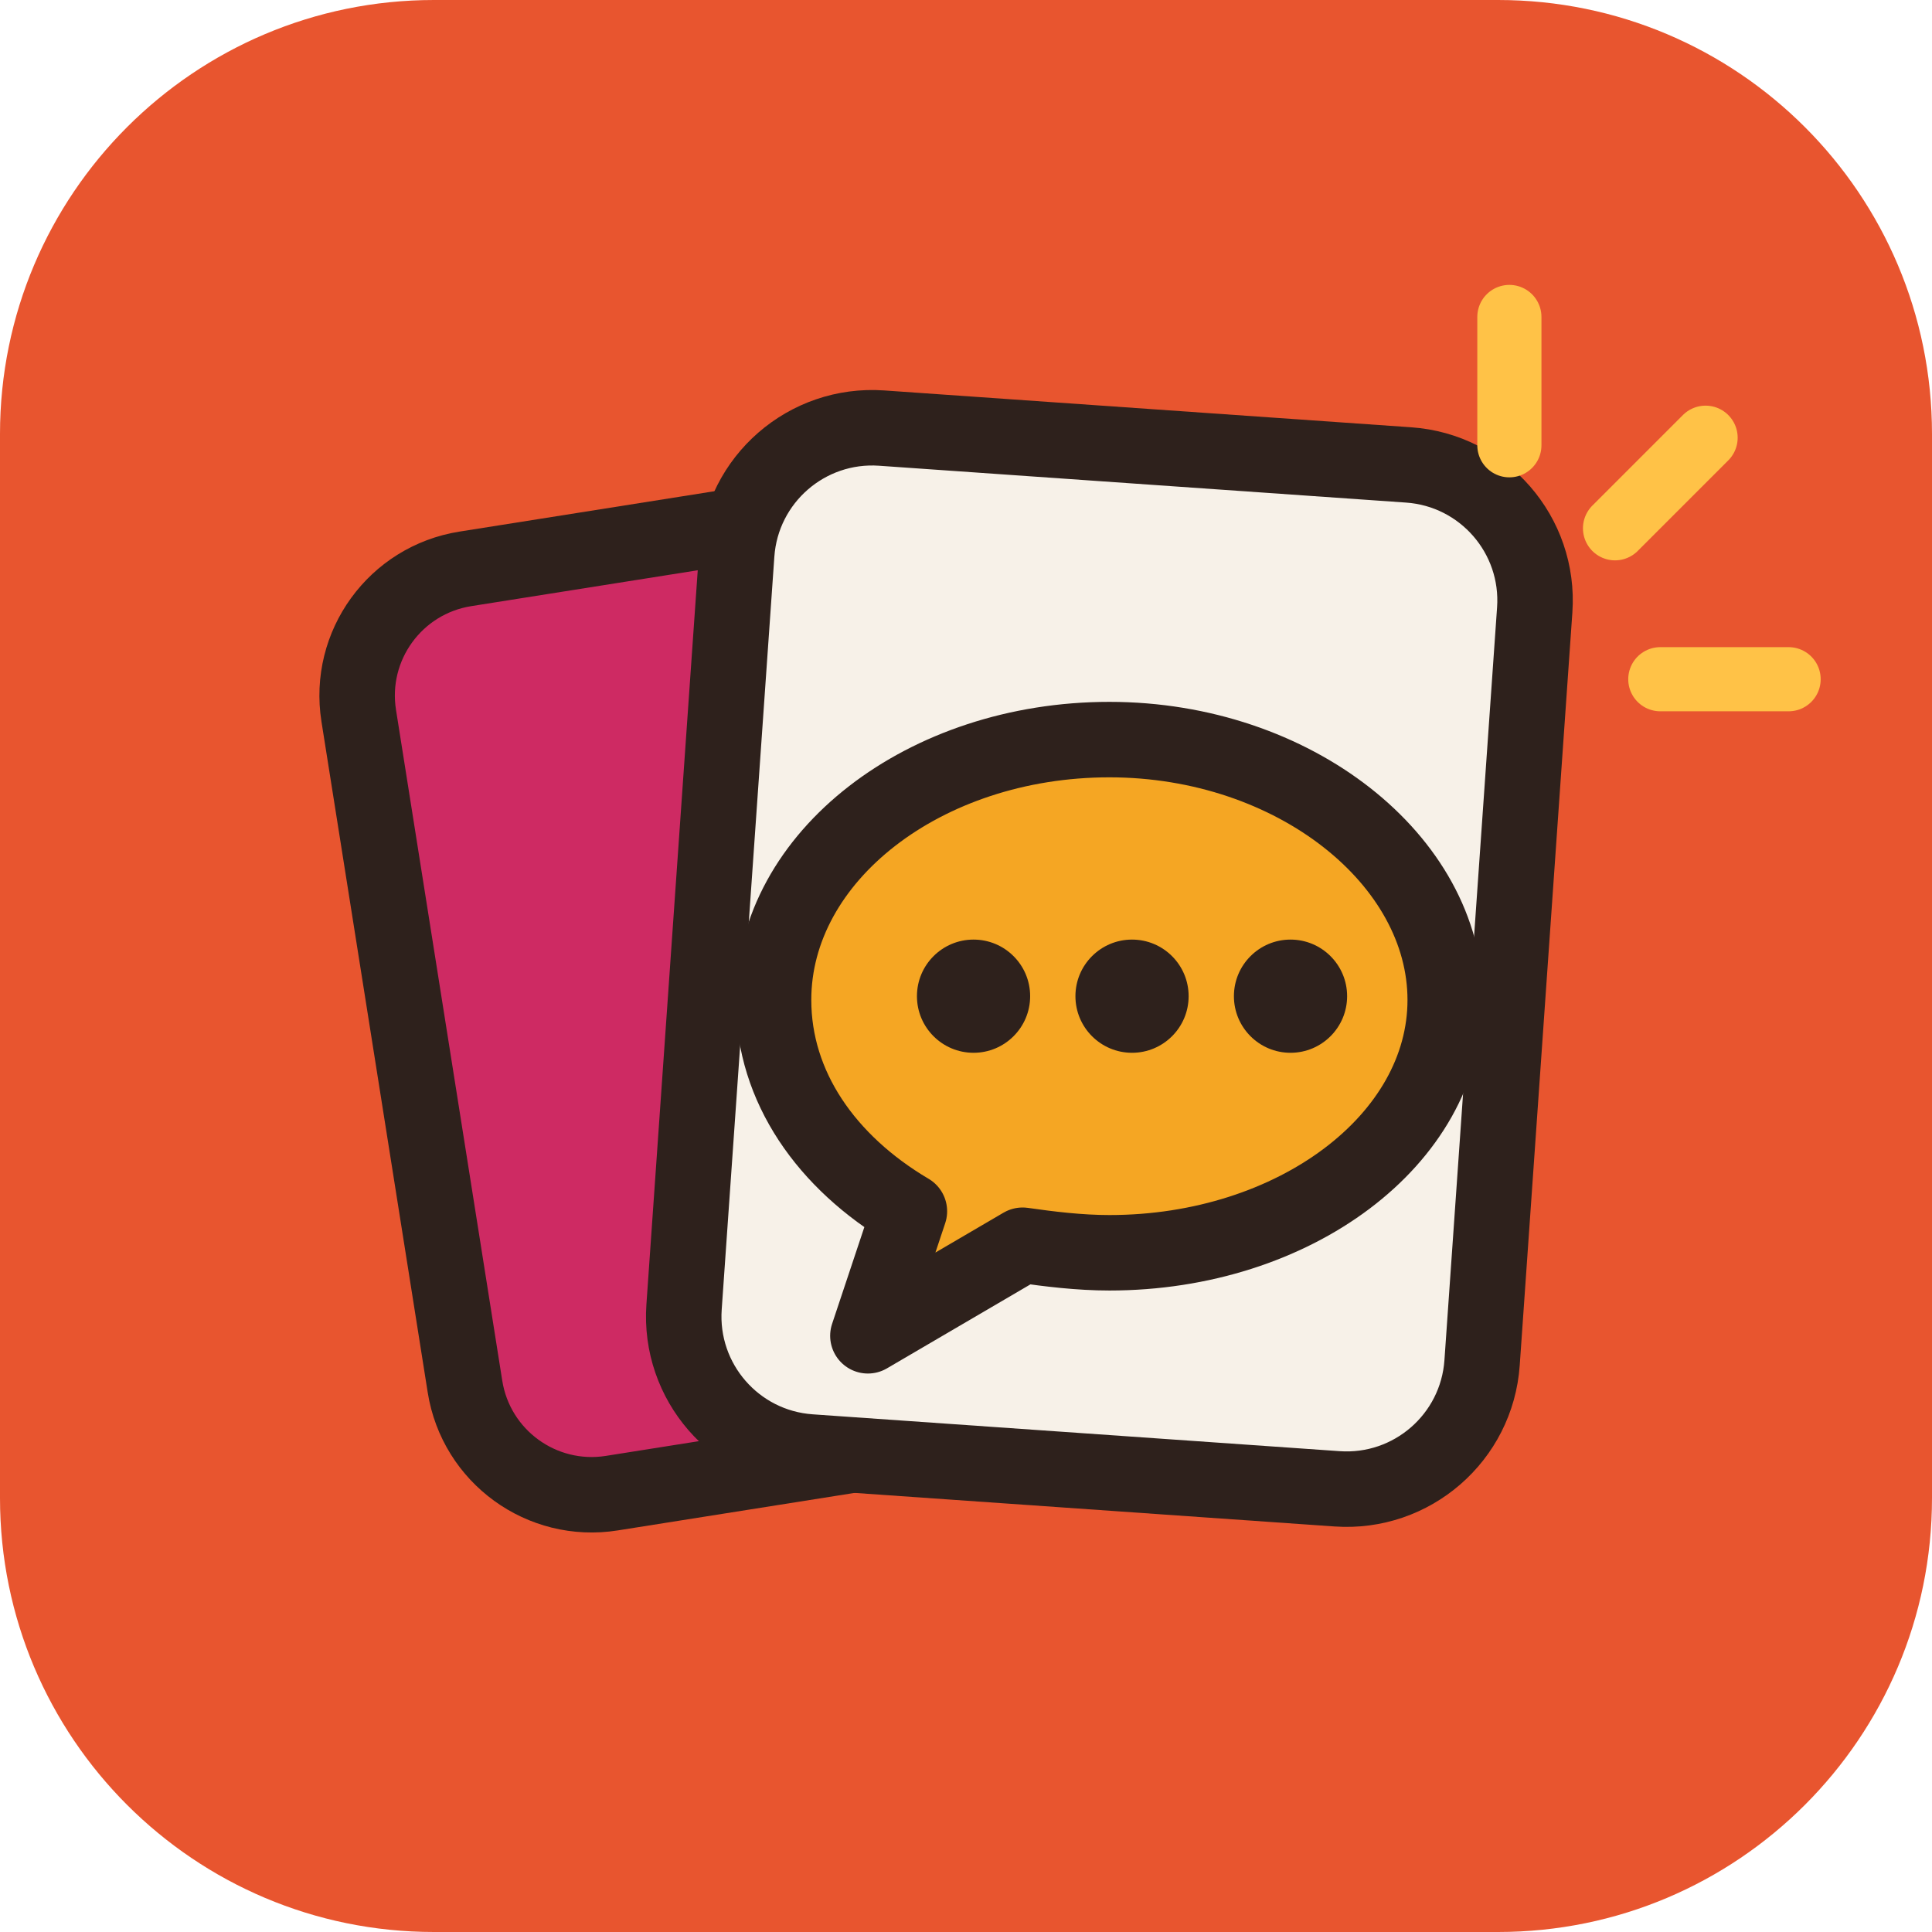
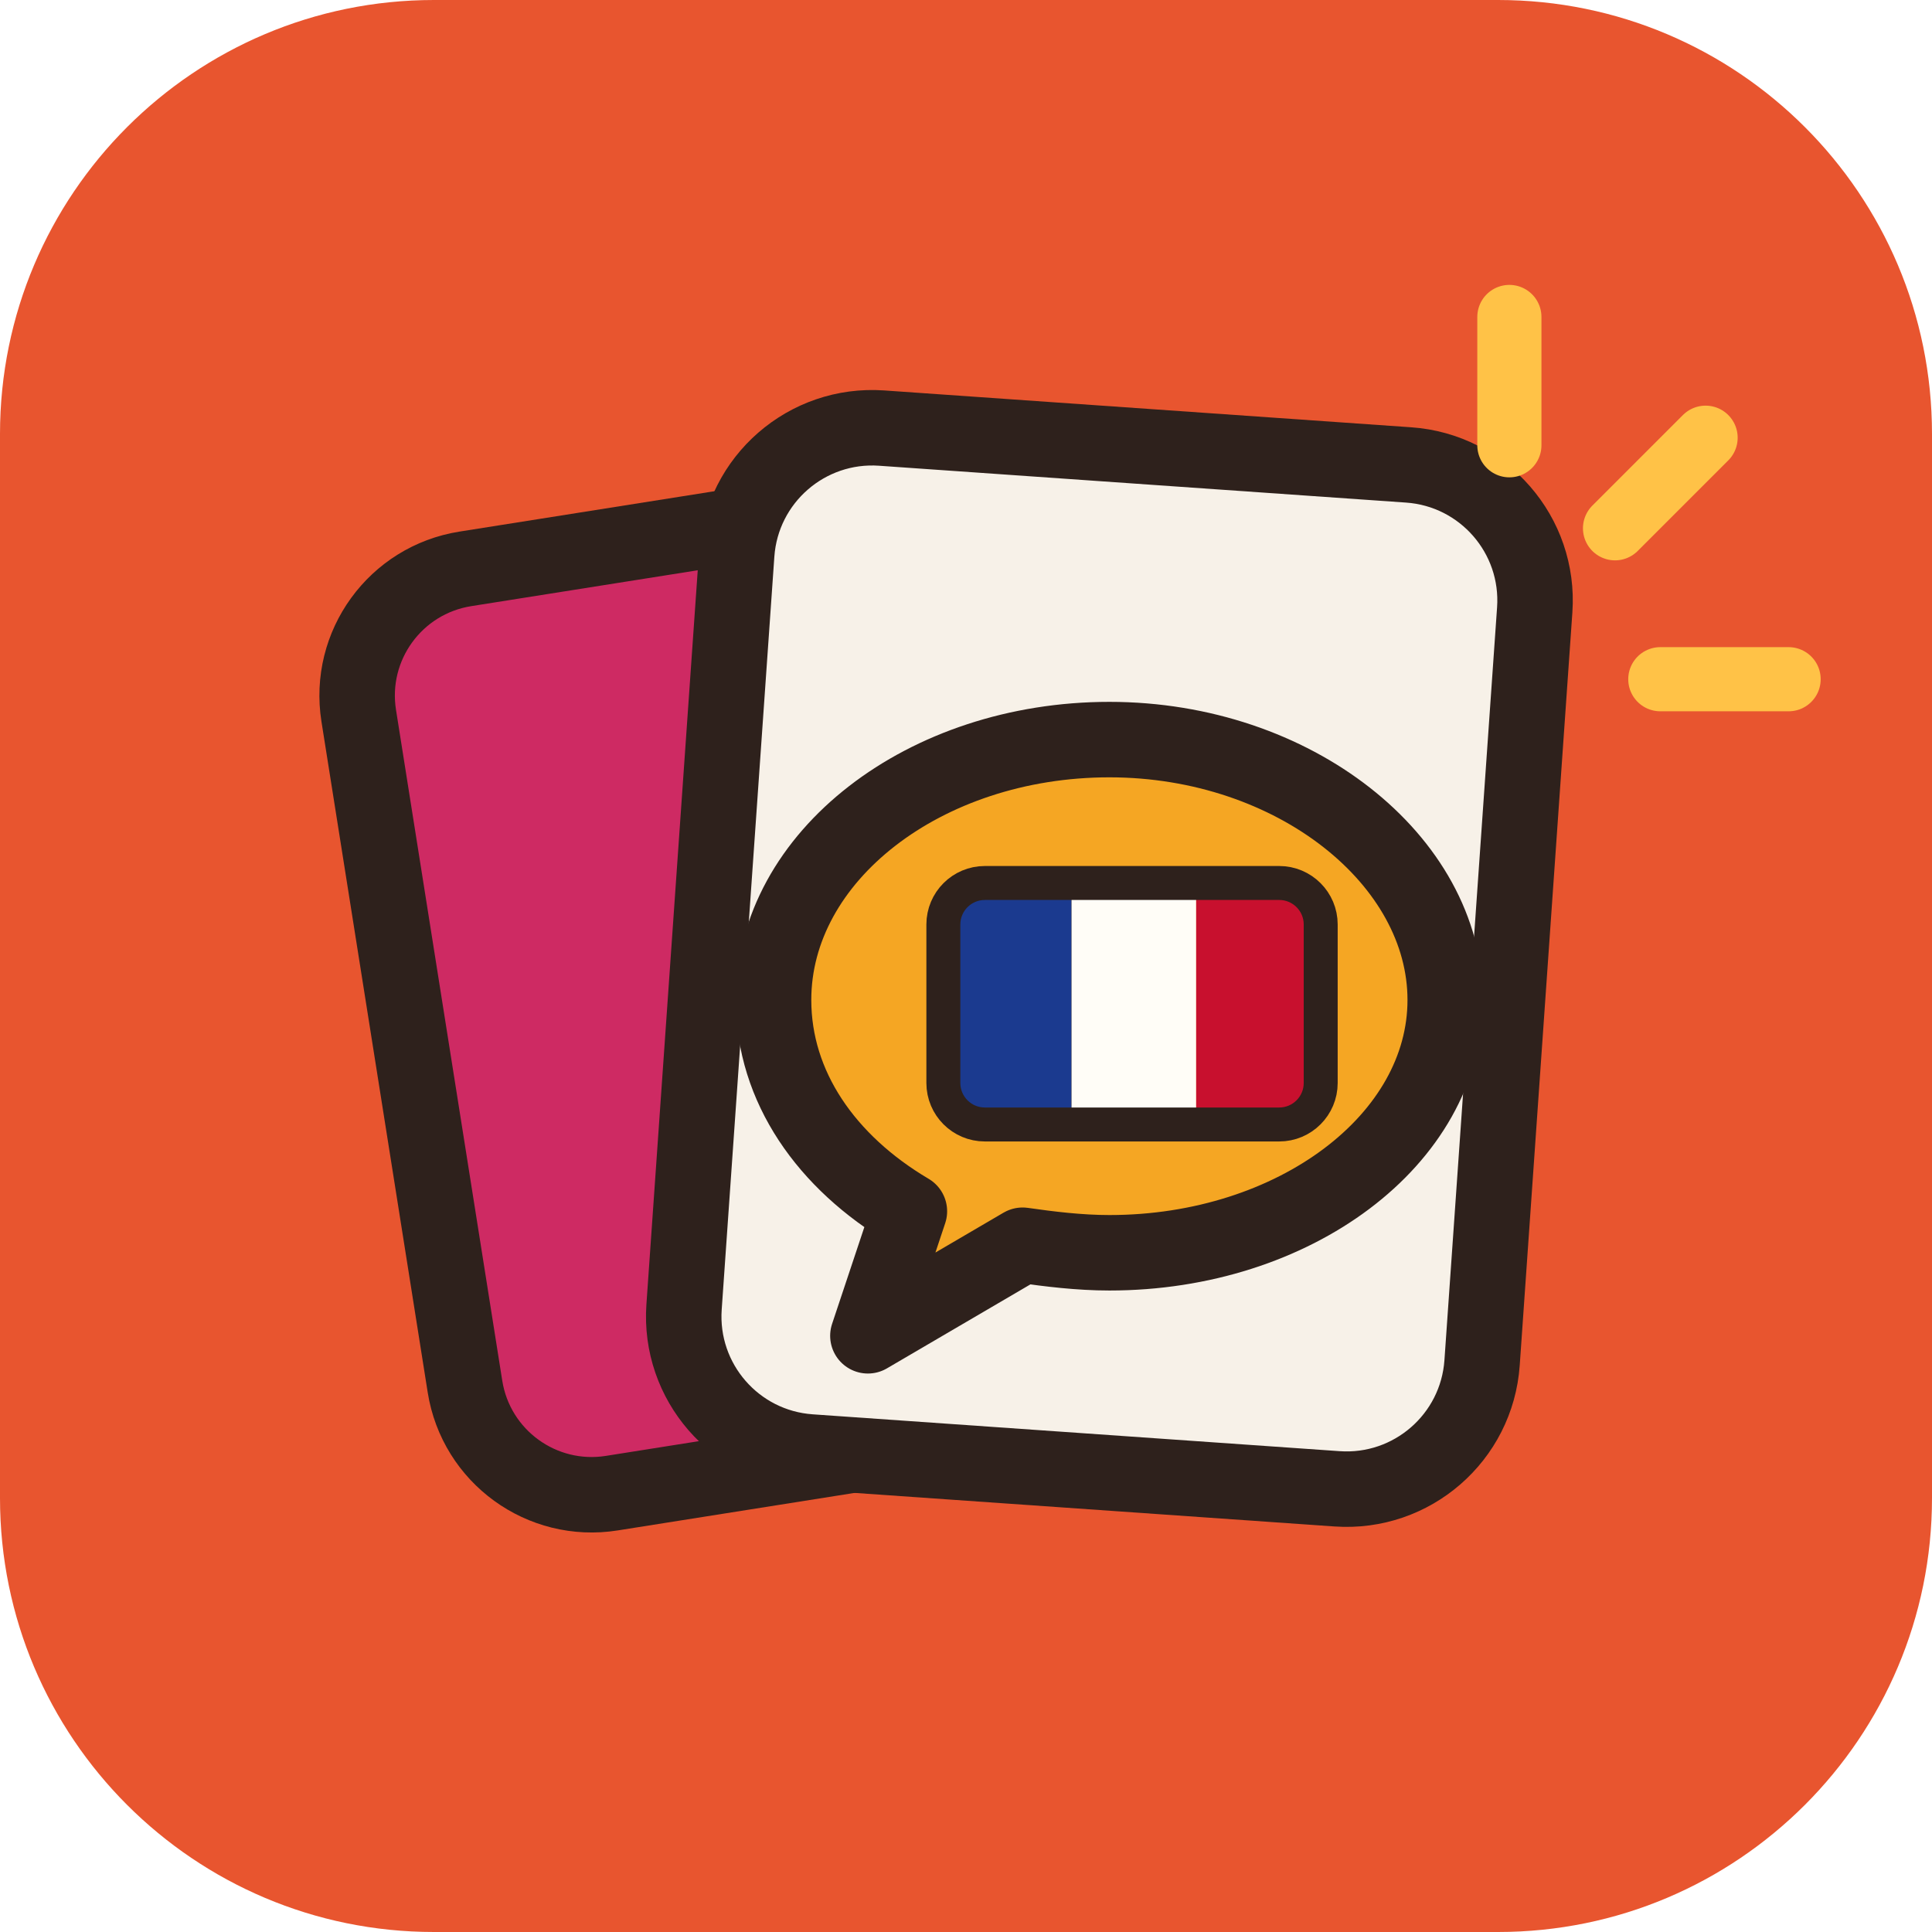
<svg xmlns="http://www.w3.org/2000/svg" viewBox="0 0 512 512" role="img" aria-label="Neno">
  <rect width="512" height="512" rx="115" fill="#e8552f" />
  <g stroke="#2e211c" stroke-width="20" stroke-linejoin="round">
    <rect x="108" y="140" width="186" height="248" rx="34" fill="#ce2a63" transform="rotate(-9 201 264)" />
    <rect x="188" y="118" width="212" height="272" rx="36" fill="#f7f1e8" transform="rotate(4 294 254)" />
    <path d="M294 196c-49 0-89 31-89 69 0 23 14 43 36 56l-11 33 41-24c7 1 15 2 23 2 49 0 89-30 89-67s-40-69-89-69z" fill="#f5a623" />
  </g>
-   <g fill="#2e211c">
-     <circle cx="258" cy="264" r="15" />
-     <circle cx="300" cy="264" r="15" />
-     <circle cx="342" cy="264" r="15" />
+   <defs>
+     <clipPath id="flagClip">
+       <rect x="250" y="234" width="100" height="64" rx="11" />
+     </clipPath>
+   </defs>
+   <g clip-path="url(#flagClip)">
+     <rect x="250" y="234" width="34" height="64" fill="#1b3a8f" />
+     <rect x="284" y="234" width="33" height="64" fill="#fffdf7" />
+     <rect x="317" y="234" width="33" height="64" fill="#c8102e" />
  </g>
+   <rect x="250" y="234" width="100" height="64" rx="11" fill="none" stroke="#2e211c" stroke-width="9" />
  <g stroke="#ffc247" stroke-width="17" stroke-linecap="round">
    <path d="M400 118v-34" />
    <path d="M428 140l24-24" />
    <path d="M440 180h34" />
  </g>
</svg>
